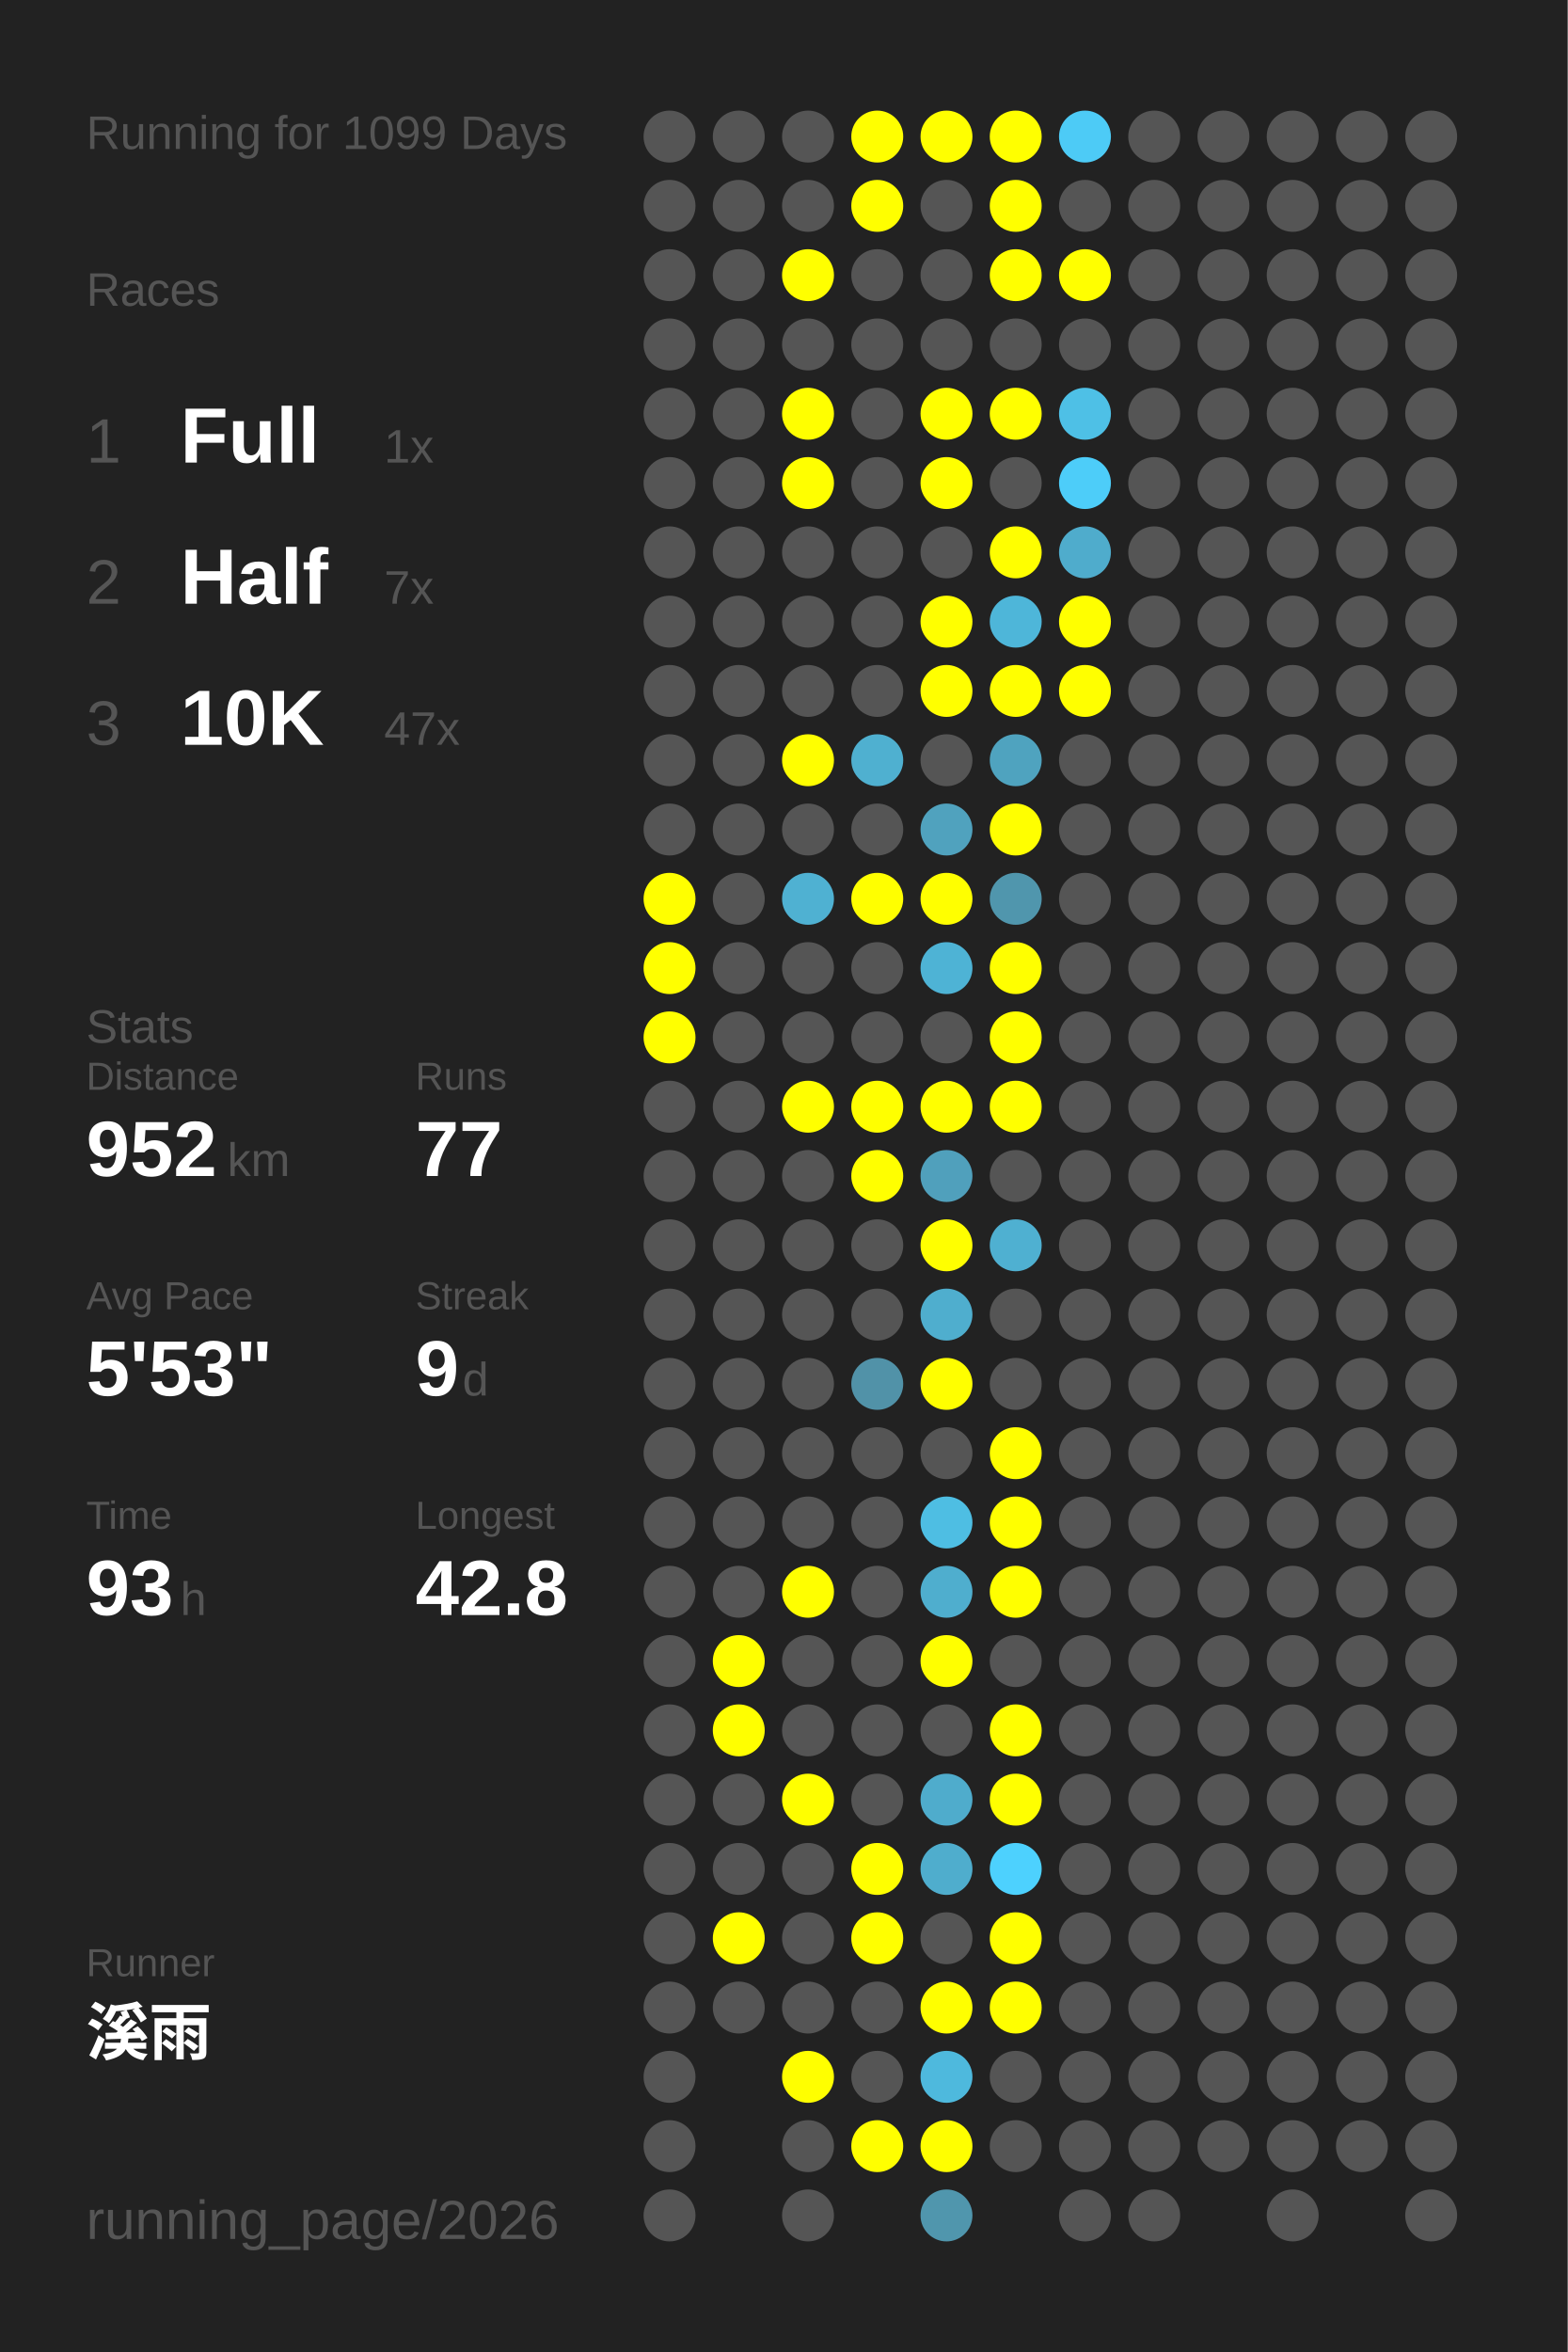
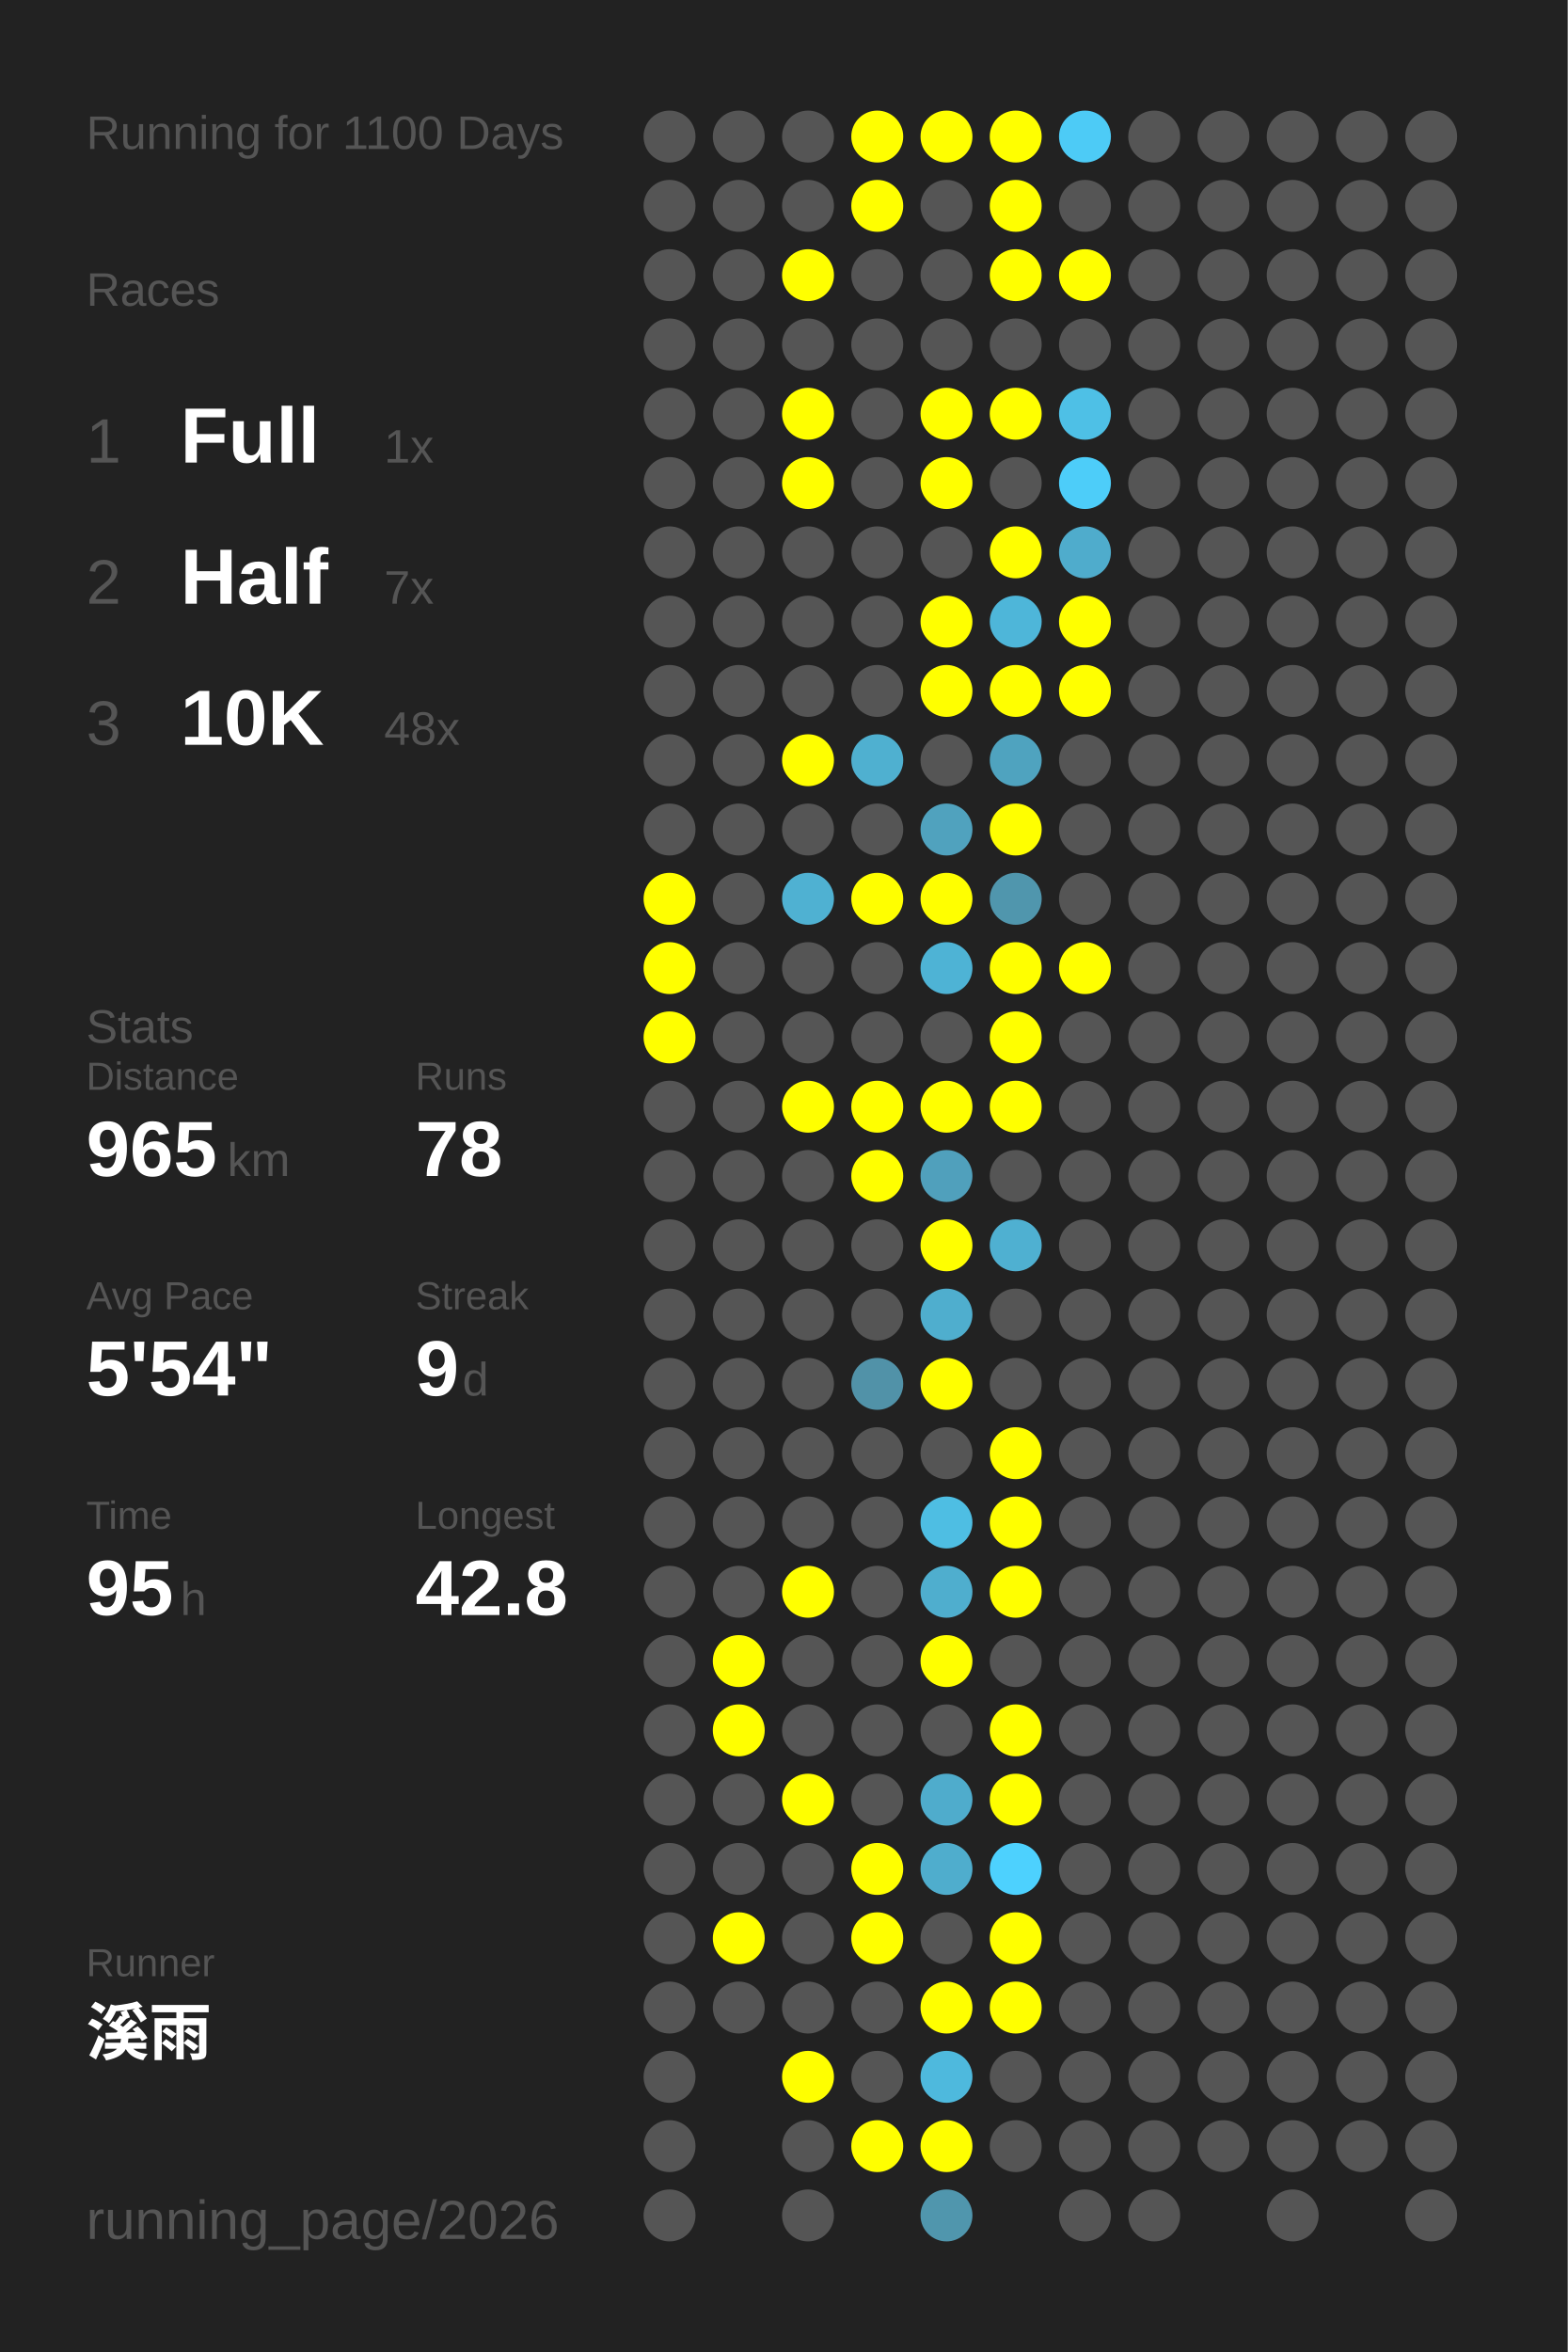
<svg xmlns="http://www.w3.org/2000/svg" baseProfile="full" height="300mm" version="1.1" viewBox="0,0,200,300" width="200mm">
  <defs />
  <rect fill="#222222" height="300" width="200" x="0" y="0" />
-   <text fill="#555555" style="font-size:6px; font-family:Arial;" x="11" y="19">Running for 1099 Days</text>
+   <text fill="#555555" style="font-size:6px; font-family:Arial;" x="11" y="19">Running for 1100 Days</text>
  <text fill="#555555" style="font-size:6px; font-family:Arial;" x="11" y="39">Races</text>
  <text fill="#555555" style="font-size:8px; font-family:Arial;" x="11" y="59">1</text>
  <text fill="#FFFFFF" style="font-size:10px; font-family:Arial; font-weight:bold;" x="23" y="59">Full</text>
  <text fill="#555555" style="font-size:6px; font-family:Arial;" x="49" y="59">1x</text>
  <text fill="#555555" style="font-size:8px; font-family:Arial;" x="11" y="77">2</text>
  <text fill="#FFFFFF" style="font-size:10px; font-family:Arial; font-weight:bold;" x="23" y="77">Half</text>
  <text fill="#555555" style="font-size:6px; font-family:Arial;" x="49" y="77">7x</text>
  <text fill="#555555" style="font-size:8px; font-family:Arial;" x="11" y="95">3</text>
  <text fill="#FFFFFF" style="font-size:10px; font-family:Arial; font-weight:bold;" x="23" y="95">10K</text>
-   <text fill="#555555" style="font-size:6px; font-family:Arial;" x="49" y="95">47x</text>
+   <text fill="#555555" style="font-size:6px; font-family:Arial;" x="49" y="95">48x</text>
  <text fill="#555555" style="font-size:6px; font-family:Arial;" x="11" y="133">Stats</text>
  <text fill="#555555" style="font-size:5px; font-family:Arial;" x="11" y="139">Distance</text>
-   <text fill="#FFFFFF" style="font-size:10px; font-family:Arial; font-weight:bold;" x="11" y="150">952</text>
+   <text fill="#FFFFFF" style="font-size:10px; font-family:Arial; font-weight:bold;" x="11" y="150">965</text>
  <text fill="#555555" style="font-size:6px; font-family:Arial;" x="29" y="150">km</text>
  <text fill="#555555" style="font-size:5px; font-family:Arial;" x="53" y="139">Runs</text>
-   <text fill="#FFFFFF" style="font-size:10px; font-family:Arial; font-weight:bold;" x="53" y="150">77</text>
+   <text fill="#FFFFFF" style="font-size:10px; font-family:Arial; font-weight:bold;" x="53" y="150">78</text>
  <text fill="#555555" style="font-size:5px; font-family:Arial;" x="11" y="167">Avg Pace</text>
-   <text fill="#FFFFFF" style="font-size:10px; font-family:Arial; font-weight:bold;" x="11" y="178">5'53"</text>
+   <text fill="#FFFFFF" style="font-size:10px; font-family:Arial; font-weight:bold;" x="11" y="178">5'54"</text>
  <text fill="#555555" style="font-size:5px; font-family:Arial;" x="53" y="167">Streak</text>
  <text fill="#FFFFFF" style="font-size:10px; font-family:Arial; font-weight:bold;" x="53" y="178">9</text>
  <text fill="#555555" style="font-size:6px; font-family:Arial;" x="59" y="178">d</text>
  <text fill="#555555" style="font-size:5px; font-family:Arial;" x="11" y="195">Time</text>
-   <text fill="#FFFFFF" style="font-size:10px; font-family:Arial; font-weight:bold;" x="11" y="206">93</text>
+   <text fill="#FFFFFF" style="font-size:10px; font-family:Arial; font-weight:bold;" x="11" y="206">95</text>
  <text fill="#555555" style="font-size:6px; font-family:Arial;" x="23" y="206">h</text>
  <text fill="#555555" style="font-size:5px; font-family:Arial;" x="53" y="195">Longest</text>
  <text fill="#FFFFFF" style="font-size:10px; font-family:Arial; font-weight:bold;" x="53" y="206">42.8</text>
  <text fill="#555555" style="font-size:5px; font-family:Arial;" x="11" y="252.065">Runner</text>
  <text fill="#FFFFFF" style="font-size:8px; font-family:Arial; font-weight:bold;" x="11" y="262.065">溪雨</text>
  <text fill="#555555" style="font-size:7px; font-family:Arial;" x="11" y="285.581">running_page/2026</text>
  <circle cx="85.417" cy="17.419" fill="#555555" r="3.312" />
  <circle cx="85.417" cy="26.258" fill="#555555" r="3.312" />
  <circle cx="85.417" cy="35.097" fill="#555555" r="3.312" />
  <circle cx="85.417" cy="43.935" fill="#555555" r="3.312" />
  <circle cx="85.417" cy="52.774" fill="#555555" r="3.312" />
  <circle cx="85.417" cy="61.613" fill="#555555" r="3.312" />
  <circle cx="85.417" cy="70.452" fill="#555555" r="3.312" />
  <circle cx="85.417" cy="79.29" fill="#555555" r="3.312" />
  <circle cx="85.417" cy="88.129" fill="#555555" r="3.312" />
  <circle cx="85.417" cy="96.968" fill="#555555" r="3.312" />
  <circle cx="85.417" cy="105.806" fill="#555555" r="3.312" />
  <circle cx="85.417" cy="114.645" fill="#FFFF00" r="3.312" />
  <circle cx="85.417" cy="123.484" fill="#FFFF00" r="3.312" />
  <circle cx="85.417" cy="132.323" fill="#FFFF00" r="3.312" />
  <circle cx="85.417" cy="141.161" fill="#555555" r="3.312" />
  <circle cx="85.417" cy="150" fill="#555555" r="3.312" />
  <circle cx="85.417" cy="158.839" fill="#555555" r="3.312" />
  <circle cx="85.417" cy="167.677" fill="#555555" r="3.312" />
  <circle cx="85.417" cy="176.516" fill="#555555" r="3.312" />
  <circle cx="85.417" cy="185.355" fill="#555555" r="3.312" />
  <circle cx="85.417" cy="194.194" fill="#555555" r="3.312" />
  <circle cx="85.417" cy="203.032" fill="#555555" r="3.312" />
  <circle cx="85.417" cy="211.871" fill="#555555" r="3.312" />
  <circle cx="85.417" cy="220.71" fill="#555555" r="3.312" />
  <circle cx="85.417" cy="229.548" fill="#555555" r="3.312" />
  <circle cx="85.417" cy="238.387" fill="#555555" r="3.312" />
  <circle cx="85.417" cy="247.226" fill="#555555" r="3.312" />
  <circle cx="85.417" cy="256.065" fill="#555555" r="3.312" />
  <circle cx="85.417" cy="264.903" fill="#555555" r="3.312" />
  <circle cx="85.417" cy="273.742" fill="#555555" r="3.312" />
  <circle cx="85.417" cy="282.581" fill="#555555" r="3.312" />
  <circle cx="94.25" cy="17.419" fill="#555555" r="3.312" />
  <circle cx="94.25" cy="26.258" fill="#555555" r="3.312" />
  <circle cx="94.25" cy="35.097" fill="#555555" r="3.312" />
  <circle cx="94.25" cy="43.935" fill="#555555" r="3.312" />
  <circle cx="94.25" cy="52.774" fill="#555555" r="3.312" />
  <circle cx="94.25" cy="61.613" fill="#555555" r="3.312" />
  <circle cx="94.25" cy="70.452" fill="#555555" r="3.312" />
  <circle cx="94.25" cy="79.29" fill="#555555" r="3.312" />
  <circle cx="94.25" cy="88.129" fill="#555555" r="3.312" />
  <circle cx="94.25" cy="96.968" fill="#555555" r="3.312" />
  <circle cx="94.25" cy="105.806" fill="#555555" r="3.312" />
  <circle cx="94.25" cy="114.645" fill="#555555" r="3.312" />
  <circle cx="94.25" cy="123.484" fill="#555555" r="3.312" />
  <circle cx="94.25" cy="132.323" fill="#555555" r="3.312" />
  <circle cx="94.25" cy="141.161" fill="#555555" r="3.312" />
  <circle cx="94.25" cy="150" fill="#555555" r="3.312" />
  <circle cx="94.25" cy="158.839" fill="#555555" r="3.312" />
  <circle cx="94.25" cy="167.677" fill="#555555" r="3.312" />
  <circle cx="94.25" cy="176.516" fill="#555555" r="3.312" />
  <circle cx="94.25" cy="185.355" fill="#555555" r="3.312" />
  <circle cx="94.25" cy="194.194" fill="#555555" r="3.312" />
  <circle cx="94.25" cy="203.032" fill="#555555" r="3.312" />
  <circle cx="94.25" cy="211.871" fill="#FFFF00" r="3.312" />
  <circle cx="94.25" cy="220.71" fill="#FFFF00" r="3.312" />
  <circle cx="94.25" cy="229.548" fill="#555555" r="3.312" />
  <circle cx="94.25" cy="238.387" fill="#555555" r="3.312" />
  <circle cx="94.25" cy="247.226" fill="#FFFF00" r="3.312" />
  <circle cx="94.25" cy="256.065" fill="#555555" r="3.312" />
  <circle cx="103.083" cy="17.419" fill="#555555" r="3.312" />
  <circle cx="103.083" cy="26.258" fill="#555555" r="3.312" />
  <circle cx="103.083" cy="35.097" fill="#FFFF00" r="3.312" />
  <circle cx="103.083" cy="43.935" fill="#555555" r="3.312" />
  <circle cx="103.083" cy="52.774" fill="#FFFF00" r="3.312" />
  <circle cx="103.083" cy="61.613" fill="#FFFF00" r="3.312" />
  <circle cx="103.083" cy="70.452" fill="#555555" r="3.312" />
  <circle cx="103.083" cy="79.29" fill="#555555" r="3.312" />
  <circle cx="103.083" cy="88.129" fill="#555555" r="3.312" />
  <circle cx="103.083" cy="96.968" fill="#FFFF00" r="3.312" />
  <circle cx="103.083" cy="105.806" fill="#555555" r="3.312" />
  <circle cx="103.083" cy="114.645" fill="#4fb1d2" r="3.312" />
  <circle cx="103.083" cy="123.484" fill="#555555" r="3.312" />
  <circle cx="103.083" cy="132.323" fill="#555555" r="3.312" />
  <circle cx="103.083" cy="141.161" fill="#FFFF00" r="3.312" />
  <circle cx="103.083" cy="150" fill="#555555" r="3.312" />
  <circle cx="103.083" cy="158.839" fill="#555555" r="3.312" />
  <circle cx="103.083" cy="167.677" fill="#555555" r="3.312" />
  <circle cx="103.083" cy="176.516" fill="#555555" r="3.312" />
  <circle cx="103.083" cy="185.355" fill="#555555" r="3.312" />
  <circle cx="103.083" cy="194.194" fill="#555555" r="3.312" />
  <circle cx="103.083" cy="203.032" fill="#FFFF00" r="3.312" />
  <circle cx="103.083" cy="211.871" fill="#555555" r="3.312" />
  <circle cx="103.083" cy="220.71" fill="#555555" r="3.312" />
  <circle cx="103.083" cy="229.548" fill="#FFFF00" r="3.312" />
  <circle cx="103.083" cy="238.387" fill="#555555" r="3.312" />
  <circle cx="103.083" cy="247.226" fill="#555555" r="3.312" />
  <circle cx="103.083" cy="256.065" fill="#555555" r="3.312" />
  <circle cx="103.083" cy="264.903" fill="#FFFF00" r="3.312" />
  <circle cx="103.083" cy="273.742" fill="#555555" r="3.312" />
  <circle cx="103.083" cy="282.581" fill="#555555" r="3.312" />
  <circle cx="111.917" cy="17.419" fill="#FFFF00" r="3.312" />
  <circle cx="111.917" cy="26.258" fill="#FFFF00" r="3.312" />
  <circle cx="111.917" cy="35.097" fill="#555555" r="3.312" />
  <circle cx="111.917" cy="43.935" fill="#555555" r="3.312" />
  <circle cx="111.917" cy="52.774" fill="#555555" r="3.312" />
  <circle cx="111.917" cy="61.613" fill="#555555" r="3.312" />
  <circle cx="111.917" cy="70.452" fill="#555555" r="3.312" />
  <circle cx="111.917" cy="79.29" fill="#555555" r="3.312" />
  <circle cx="111.917" cy="88.129" fill="#555555" r="3.312" />
  <circle cx="111.917" cy="96.968" fill="#4fb0d0" r="3.312" />
  <circle cx="111.917" cy="105.806" fill="#555555" r="3.312" />
  <circle cx="111.917" cy="114.645" fill="#FFFF00" r="3.312" />
  <circle cx="111.917" cy="123.484" fill="#555555" r="3.312" />
  <circle cx="111.917" cy="132.323" fill="#555555" r="3.312" />
  <circle cx="111.917" cy="141.161" fill="#FFFF00" r="3.312" />
  <circle cx="111.917" cy="150" fill="#FFFF00" r="3.312" />
  <circle cx="111.917" cy="158.839" fill="#555555" r="3.312" />
  <circle cx="111.917" cy="167.677" fill="#555555" r="3.312" />
  <circle cx="111.917" cy="176.516" fill="#5192a8" r="3.312" />
  <circle cx="111.917" cy="185.355" fill="#555555" r="3.312" />
  <circle cx="111.917" cy="194.194" fill="#555555" r="3.312" />
  <circle cx="111.917" cy="203.032" fill="#555555" r="3.312" />
  <circle cx="111.917" cy="211.871" fill="#555555" r="3.312" />
  <circle cx="111.917" cy="220.71" fill="#555555" r="3.312" />
  <circle cx="111.917" cy="229.548" fill="#555555" r="3.312" />
  <circle cx="111.917" cy="238.387" fill="#FFFF00" r="3.312" />
  <circle cx="111.917" cy="247.226" fill="#FFFF00" r="3.312" />
  <circle cx="111.917" cy="256.065" fill="#555555" r="3.312" />
  <circle cx="111.917" cy="264.903" fill="#555555" r="3.312" />
  <circle cx="111.917" cy="273.742" fill="#FFFF00" r="3.312" />
  <circle cx="120.75" cy="17.419" fill="#FFFF00" r="3.312" />
  <circle cx="120.75" cy="26.258" fill="#555555" r="3.312" />
  <circle cx="120.75" cy="35.097" fill="#555555" r="3.312" />
  <circle cx="120.75" cy="43.935" fill="#555555" r="3.312" />
  <circle cx="120.75" cy="52.774" fill="#FFFF00" r="3.312" />
  <circle cx="120.75" cy="61.613" fill="#FFFF00" r="3.312" />
  <circle cx="120.75" cy="70.452" fill="#555555" r="3.312" />
  <circle cx="120.75" cy="79.29" fill="#FFFF00" r="3.312" />
  <circle cx="120.75" cy="88.129" fill="#FFFF00" r="3.312" />
  <circle cx="120.75" cy="96.968" fill="#555555" r="3.312" />
  <circle cx="120.75" cy="105.806" fill="#50a2be" r="3.312" />
  <circle cx="120.75" cy="114.645" fill="#FFFF00" r="3.312" />
  <circle cx="120.75" cy="123.484" fill="#4eb3d5" r="3.312" />
  <circle cx="120.75" cy="132.323" fill="#555555" r="3.312" />
  <circle cx="120.75" cy="141.161" fill="#FFFF00" r="3.312" />
  <circle cx="120.75" cy="150" fill="#50a0bc" r="3.312" />
  <circle cx="120.75" cy="158.839" fill="#FFFF00" r="3.312" />
  <circle cx="120.75" cy="167.677" fill="#4faece" r="3.312" />
  <circle cx="120.75" cy="176.516" fill="#FFFF00" r="3.312" />
  <circle cx="120.75" cy="185.355" fill="#555555" r="3.312" />
  <circle cx="120.75" cy="194.194" fill="#4ebee3" r="3.312" />
  <circle cx="120.75" cy="203.032" fill="#4faece" r="3.312" />
  <circle cx="120.75" cy="211.871" fill="#FFFF00" r="3.312" />
  <circle cx="120.75" cy="220.71" fill="#555555" r="3.312" />
  <circle cx="120.75" cy="229.548" fill="#4faccc" r="3.312" />
  <circle cx="120.75" cy="238.387" fill="#4fadcd" r="3.312" />
  <circle cx="120.75" cy="247.226" fill="#555555" r="3.312" />
  <circle cx="120.75" cy="256.065" fill="#FFFF00" r="3.312" />
  <circle cx="120.75" cy="264.903" fill="#4eb9dd" r="3.312" />
  <circle cx="120.75" cy="273.742" fill="#FFFF00" r="3.312" />
  <circle cx="120.75" cy="282.581" fill="#5096ad" r="3.312" />
  <circle cx="129.583" cy="17.419" fill="#FFFF00" r="3.312" />
  <circle cx="129.583" cy="26.258" fill="#FFFF00" r="3.312" />
  <circle cx="129.583" cy="35.097" fill="#FFFF00" r="3.312" />
  <circle cx="129.583" cy="43.935" fill="#555555" r="3.312" />
  <circle cx="129.583" cy="52.774" fill="#FFFF00" r="3.312" />
  <circle cx="129.583" cy="61.613" fill="#555555" r="3.312" />
  <circle cx="129.583" cy="70.452" fill="#FFFF00" r="3.312" />
  <circle cx="129.583" cy="79.29" fill="#4eb6d9" r="3.312" />
  <circle cx="129.583" cy="88.129" fill="#FFFF00" r="3.312" />
  <circle cx="129.583" cy="96.968" fill="#4fa3bf" r="3.312" />
  <circle cx="129.583" cy="105.806" fill="#FFFF00" r="3.312" />
  <circle cx="129.583" cy="114.645" fill="#5096ad" r="3.312" />
  <circle cx="129.583" cy="123.484" fill="#FFFF00" r="3.312" />
  <circle cx="129.583" cy="132.323" fill="#FFFF00" r="3.312" />
  <circle cx="129.583" cy="141.161" fill="#FFFF00" r="3.312" />
  <circle cx="129.583" cy="150" fill="#555555" r="3.312" />
  <circle cx="129.583" cy="158.839" fill="#4fb0d1" r="3.312" />
  <circle cx="129.583" cy="167.677" fill="#555555" r="3.312" />
  <circle cx="129.583" cy="176.516" fill="#555555" r="3.312" />
  <circle cx="129.583" cy="185.355" fill="#FFFF00" r="3.312" />
  <circle cx="129.583" cy="194.194" fill="#FFFF00" r="3.312" />
  <circle cx="129.583" cy="203.032" fill="#FFFF00" r="3.312" />
  <circle cx="129.583" cy="211.871" fill="#555555" r="3.312" />
  <circle cx="129.583" cy="220.71" fill="#FFFF00" r="3.312" />
  <circle cx="129.583" cy="229.548" fill="#FFFF00" r="3.312" />
  <circle cx="129.583" cy="238.387" fill="#4dd1fe" r="3.312" />
  <circle cx="129.583" cy="247.226" fill="#FFFF00" r="3.312" />
  <circle cx="129.583" cy="256.065" fill="#FFFF00" r="3.312" />
  <circle cx="129.583" cy="264.903" fill="#555555" r="3.312" />
  <circle cx="129.583" cy="273.742" fill="#555555" r="3.312" />
  <circle cx="138.417" cy="17.419" fill="#4dcbf6" r="3.312" />
  <circle cx="138.417" cy="26.258" fill="#555555" r="3.312" />
  <circle cx="138.417" cy="35.097" fill="#FFFF00" r="3.312" />
  <circle cx="138.417" cy="43.935" fill="#555555" r="3.312" />
  <circle cx="138.417" cy="52.774" fill="#4ec0e6" r="3.312" />
  <circle cx="138.417" cy="61.613" fill="#4dcdf9" r="3.312" />
  <circle cx="138.417" cy="70.452" fill="#4faccc" r="3.312" />
  <circle cx="138.417" cy="79.29" fill="#FFFF00" r="3.312" />
  <circle cx="138.417" cy="88.129" fill="#FFFF00" r="3.312" />
  <circle cx="138.417" cy="96.968" fill="#555555" r="3.312" />
  <circle cx="138.417" cy="105.806" fill="#555555" r="3.312" />
  <circle cx="138.417" cy="114.645" fill="#555555" r="3.312" />
-   <circle cx="138.417" cy="123.484" fill="#555555" r="3.312" />
+   <circle cx="138.417" cy="123.484" fill="#FFFF00" r="3.312" />
  <circle cx="138.417" cy="132.323" fill="#555555" r="3.312" />
  <circle cx="138.417" cy="141.161" fill="#555555" r="3.312" />
  <circle cx="138.417" cy="150" fill="#555555" r="3.312" />
  <circle cx="138.417" cy="158.839" fill="#555555" r="3.312" />
  <circle cx="138.417" cy="167.677" fill="#555555" r="3.312" />
  <circle cx="138.417" cy="176.516" fill="#555555" r="3.312" />
  <circle cx="138.417" cy="185.355" fill="#555555" r="3.312" />
  <circle cx="138.417" cy="194.194" fill="#555555" r="3.312" />
  <circle cx="138.417" cy="203.032" fill="#555555" r="3.312" />
  <circle cx="138.417" cy="211.871" fill="#555555" r="3.312" />
  <circle cx="138.417" cy="220.71" fill="#555555" r="3.312" />
  <circle cx="138.417" cy="229.548" fill="#555555" r="3.312" />
  <circle cx="138.417" cy="238.387" fill="#555555" r="3.312" />
  <circle cx="138.417" cy="247.226" fill="#555555" r="3.312" />
  <circle cx="138.417" cy="256.065" fill="#555555" r="3.312" />
  <circle cx="138.417" cy="264.903" fill="#555555" r="3.312" />
  <circle cx="138.417" cy="273.742" fill="#555555" r="3.312" />
  <circle cx="138.417" cy="282.581" fill="#555555" r="3.312" />
  <circle cx="147.25" cy="17.419" fill="#555555" r="3.312" />
  <circle cx="147.25" cy="26.258" fill="#555555" r="3.312" />
  <circle cx="147.25" cy="35.097" fill="#555555" r="3.312" />
  <circle cx="147.25" cy="43.935" fill="#555555" r="3.312" />
  <circle cx="147.25" cy="52.774" fill="#555555" r="3.312" />
  <circle cx="147.25" cy="61.613" fill="#555555" r="3.312" />
  <circle cx="147.25" cy="70.452" fill="#555555" r="3.312" />
  <circle cx="147.25" cy="79.29" fill="#555555" r="3.312" />
  <circle cx="147.25" cy="88.129" fill="#555555" r="3.312" />
  <circle cx="147.25" cy="96.968" fill="#555555" r="3.312" />
  <circle cx="147.25" cy="105.806" fill="#555555" r="3.312" />
  <circle cx="147.25" cy="114.645" fill="#555555" r="3.312" />
  <circle cx="147.25" cy="123.484" fill="#555555" r="3.312" />
  <circle cx="147.25" cy="132.323" fill="#555555" r="3.312" />
  <circle cx="147.25" cy="141.161" fill="#555555" r="3.312" />
  <circle cx="147.25" cy="150" fill="#555555" r="3.312" />
  <circle cx="147.25" cy="158.839" fill="#555555" r="3.312" />
  <circle cx="147.25" cy="167.677" fill="#555555" r="3.312" />
  <circle cx="147.25" cy="176.516" fill="#555555" r="3.312" />
  <circle cx="147.25" cy="185.355" fill="#555555" r="3.312" />
  <circle cx="147.25" cy="194.194" fill="#555555" r="3.312" />
  <circle cx="147.25" cy="203.032" fill="#555555" r="3.312" />
  <circle cx="147.25" cy="211.871" fill="#555555" r="3.312" />
  <circle cx="147.25" cy="220.71" fill="#555555" r="3.312" />
  <circle cx="147.25" cy="229.548" fill="#555555" r="3.312" />
  <circle cx="147.25" cy="238.387" fill="#555555" r="3.312" />
  <circle cx="147.25" cy="247.226" fill="#555555" r="3.312" />
  <circle cx="147.25" cy="256.065" fill="#555555" r="3.312" />
  <circle cx="147.25" cy="264.903" fill="#555555" r="3.312" />
  <circle cx="147.25" cy="273.742" fill="#555555" r="3.312" />
  <circle cx="147.25" cy="282.581" fill="#555555" r="3.312" />
  <circle cx="156.083" cy="17.419" fill="#555555" r="3.312" />
  <circle cx="156.083" cy="26.258" fill="#555555" r="3.312" />
  <circle cx="156.083" cy="35.097" fill="#555555" r="3.312" />
  <circle cx="156.083" cy="43.935" fill="#555555" r="3.312" />
  <circle cx="156.083" cy="52.774" fill="#555555" r="3.312" />
  <circle cx="156.083" cy="61.613" fill="#555555" r="3.312" />
  <circle cx="156.083" cy="70.452" fill="#555555" r="3.312" />
  <circle cx="156.083" cy="79.29" fill="#555555" r="3.312" />
  <circle cx="156.083" cy="88.129" fill="#555555" r="3.312" />
  <circle cx="156.083" cy="96.968" fill="#555555" r="3.312" />
  <circle cx="156.083" cy="105.806" fill="#555555" r="3.312" />
  <circle cx="156.083" cy="114.645" fill="#555555" r="3.312" />
  <circle cx="156.083" cy="123.484" fill="#555555" r="3.312" />
  <circle cx="156.083" cy="132.323" fill="#555555" r="3.312" />
  <circle cx="156.083" cy="141.161" fill="#555555" r="3.312" />
  <circle cx="156.083" cy="150" fill="#555555" r="3.312" />
  <circle cx="156.083" cy="158.839" fill="#555555" r="3.312" />
  <circle cx="156.083" cy="167.677" fill="#555555" r="3.312" />
  <circle cx="156.083" cy="176.516" fill="#555555" r="3.312" />
  <circle cx="156.083" cy="185.355" fill="#555555" r="3.312" />
  <circle cx="156.083" cy="194.194" fill="#555555" r="3.312" />
  <circle cx="156.083" cy="203.032" fill="#555555" r="3.312" />
  <circle cx="156.083" cy="211.871" fill="#555555" r="3.312" />
  <circle cx="156.083" cy="220.71" fill="#555555" r="3.312" />
  <circle cx="156.083" cy="229.548" fill="#555555" r="3.312" />
  <circle cx="156.083" cy="238.387" fill="#555555" r="3.312" />
  <circle cx="156.083" cy="247.226" fill="#555555" r="3.312" />
  <circle cx="156.083" cy="256.065" fill="#555555" r="3.312" />
  <circle cx="156.083" cy="264.903" fill="#555555" r="3.312" />
  <circle cx="156.083" cy="273.742" fill="#555555" r="3.312" />
  <circle cx="164.917" cy="17.419" fill="#555555" r="3.312" />
  <circle cx="164.917" cy="26.258" fill="#555555" r="3.312" />
  <circle cx="164.917" cy="35.097" fill="#555555" r="3.312" />
  <circle cx="164.917" cy="43.935" fill="#555555" r="3.312" />
  <circle cx="164.917" cy="52.774" fill="#555555" r="3.312" />
  <circle cx="164.917" cy="61.613" fill="#555555" r="3.312" />
  <circle cx="164.917" cy="70.452" fill="#555555" r="3.312" />
  <circle cx="164.917" cy="79.29" fill="#555555" r="3.312" />
  <circle cx="164.917" cy="88.129" fill="#555555" r="3.312" />
  <circle cx="164.917" cy="96.968" fill="#555555" r="3.312" />
  <circle cx="164.917" cy="105.806" fill="#555555" r="3.312" />
  <circle cx="164.917" cy="114.645" fill="#555555" r="3.312" />
  <circle cx="164.917" cy="123.484" fill="#555555" r="3.312" />
  <circle cx="164.917" cy="132.323" fill="#555555" r="3.312" />
  <circle cx="164.917" cy="141.161" fill="#555555" r="3.312" />
  <circle cx="164.917" cy="150" fill="#555555" r="3.312" />
  <circle cx="164.917" cy="158.839" fill="#555555" r="3.312" />
  <circle cx="164.917" cy="167.677" fill="#555555" r="3.312" />
  <circle cx="164.917" cy="176.516" fill="#555555" r="3.312" />
  <circle cx="164.917" cy="185.355" fill="#555555" r="3.312" />
  <circle cx="164.917" cy="194.194" fill="#555555" r="3.312" />
  <circle cx="164.917" cy="203.032" fill="#555555" r="3.312" />
  <circle cx="164.917" cy="211.871" fill="#555555" r="3.312" />
  <circle cx="164.917" cy="220.71" fill="#555555" r="3.312" />
  <circle cx="164.917" cy="229.548" fill="#555555" r="3.312" />
  <circle cx="164.917" cy="238.387" fill="#555555" r="3.312" />
  <circle cx="164.917" cy="247.226" fill="#555555" r="3.312" />
  <circle cx="164.917" cy="256.065" fill="#555555" r="3.312" />
  <circle cx="164.917" cy="264.903" fill="#555555" r="3.312" />
  <circle cx="164.917" cy="273.742" fill="#555555" r="3.312" />
  <circle cx="164.917" cy="282.581" fill="#555555" r="3.312" />
  <circle cx="173.75" cy="17.419" fill="#555555" r="3.312" />
  <circle cx="173.75" cy="26.258" fill="#555555" r="3.312" />
  <circle cx="173.75" cy="35.097" fill="#555555" r="3.312" />
  <circle cx="173.75" cy="43.935" fill="#555555" r="3.312" />
  <circle cx="173.75" cy="52.774" fill="#555555" r="3.312" />
  <circle cx="173.75" cy="61.613" fill="#555555" r="3.312" />
  <circle cx="173.75" cy="70.452" fill="#555555" r="3.312" />
  <circle cx="173.75" cy="79.29" fill="#555555" r="3.312" />
  <circle cx="173.75" cy="88.129" fill="#555555" r="3.312" />
  <circle cx="173.75" cy="96.968" fill="#555555" r="3.312" />
  <circle cx="173.75" cy="105.806" fill="#555555" r="3.312" />
  <circle cx="173.75" cy="114.645" fill="#555555" r="3.312" />
  <circle cx="173.75" cy="123.484" fill="#555555" r="3.312" />
  <circle cx="173.75" cy="132.323" fill="#555555" r="3.312" />
  <circle cx="173.75" cy="141.161" fill="#555555" r="3.312" />
  <circle cx="173.75" cy="150" fill="#555555" r="3.312" />
  <circle cx="173.75" cy="158.839" fill="#555555" r="3.312" />
  <circle cx="173.75" cy="167.677" fill="#555555" r="3.312" />
  <circle cx="173.75" cy="176.516" fill="#555555" r="3.312" />
  <circle cx="173.75" cy="185.355" fill="#555555" r="3.312" />
  <circle cx="173.75" cy="194.194" fill="#555555" r="3.312" />
  <circle cx="173.75" cy="203.032" fill="#555555" r="3.312" />
  <circle cx="173.75" cy="211.871" fill="#555555" r="3.312" />
  <circle cx="173.75" cy="220.71" fill="#555555" r="3.312" />
  <circle cx="173.75" cy="229.548" fill="#555555" r="3.312" />
  <circle cx="173.75" cy="238.387" fill="#555555" r="3.312" />
  <circle cx="173.75" cy="247.226" fill="#555555" r="3.312" />
  <circle cx="173.75" cy="256.065" fill="#555555" r="3.312" />
  <circle cx="173.75" cy="264.903" fill="#555555" r="3.312" />
  <circle cx="173.75" cy="273.742" fill="#555555" r="3.312" />
  <circle cx="182.583" cy="17.419" fill="#555555" r="3.312" />
  <circle cx="182.583" cy="26.258" fill="#555555" r="3.312" />
  <circle cx="182.583" cy="35.097" fill="#555555" r="3.312" />
  <circle cx="182.583" cy="43.935" fill="#555555" r="3.312" />
  <circle cx="182.583" cy="52.774" fill="#555555" r="3.312" />
  <circle cx="182.583" cy="61.613" fill="#555555" r="3.312" />
  <circle cx="182.583" cy="70.452" fill="#555555" r="3.312" />
  <circle cx="182.583" cy="79.29" fill="#555555" r="3.312" />
  <circle cx="182.583" cy="88.129" fill="#555555" r="3.312" />
  <circle cx="182.583" cy="96.968" fill="#555555" r="3.312" />
  <circle cx="182.583" cy="105.806" fill="#555555" r="3.312" />
  <circle cx="182.583" cy="114.645" fill="#555555" r="3.312" />
  <circle cx="182.583" cy="123.484" fill="#555555" r="3.312" />
  <circle cx="182.583" cy="132.323" fill="#555555" r="3.312" />
  <circle cx="182.583" cy="141.161" fill="#555555" r="3.312" />
  <circle cx="182.583" cy="150" fill="#555555" r="3.312" />
  <circle cx="182.583" cy="158.839" fill="#555555" r="3.312" />
  <circle cx="182.583" cy="167.677" fill="#555555" r="3.312" />
  <circle cx="182.583" cy="176.516" fill="#555555" r="3.312" />
  <circle cx="182.583" cy="185.355" fill="#555555" r="3.312" />
  <circle cx="182.583" cy="194.194" fill="#555555" r="3.312" />
  <circle cx="182.583" cy="203.032" fill="#555555" r="3.312" />
  <circle cx="182.583" cy="211.871" fill="#555555" r="3.312" />
  <circle cx="182.583" cy="220.71" fill="#555555" r="3.312" />
  <circle cx="182.583" cy="229.548" fill="#555555" r="3.312" />
  <circle cx="182.583" cy="238.387" fill="#555555" r="3.312" />
  <circle cx="182.583" cy="247.226" fill="#555555" r="3.312" />
  <circle cx="182.583" cy="256.065" fill="#555555" r="3.312" />
  <circle cx="182.583" cy="264.903" fill="#555555" r="3.312" />
  <circle cx="182.583" cy="273.742" fill="#555555" r="3.312" />
  <circle cx="182.583" cy="282.581" fill="#555555" r="3.312" />
</svg>
